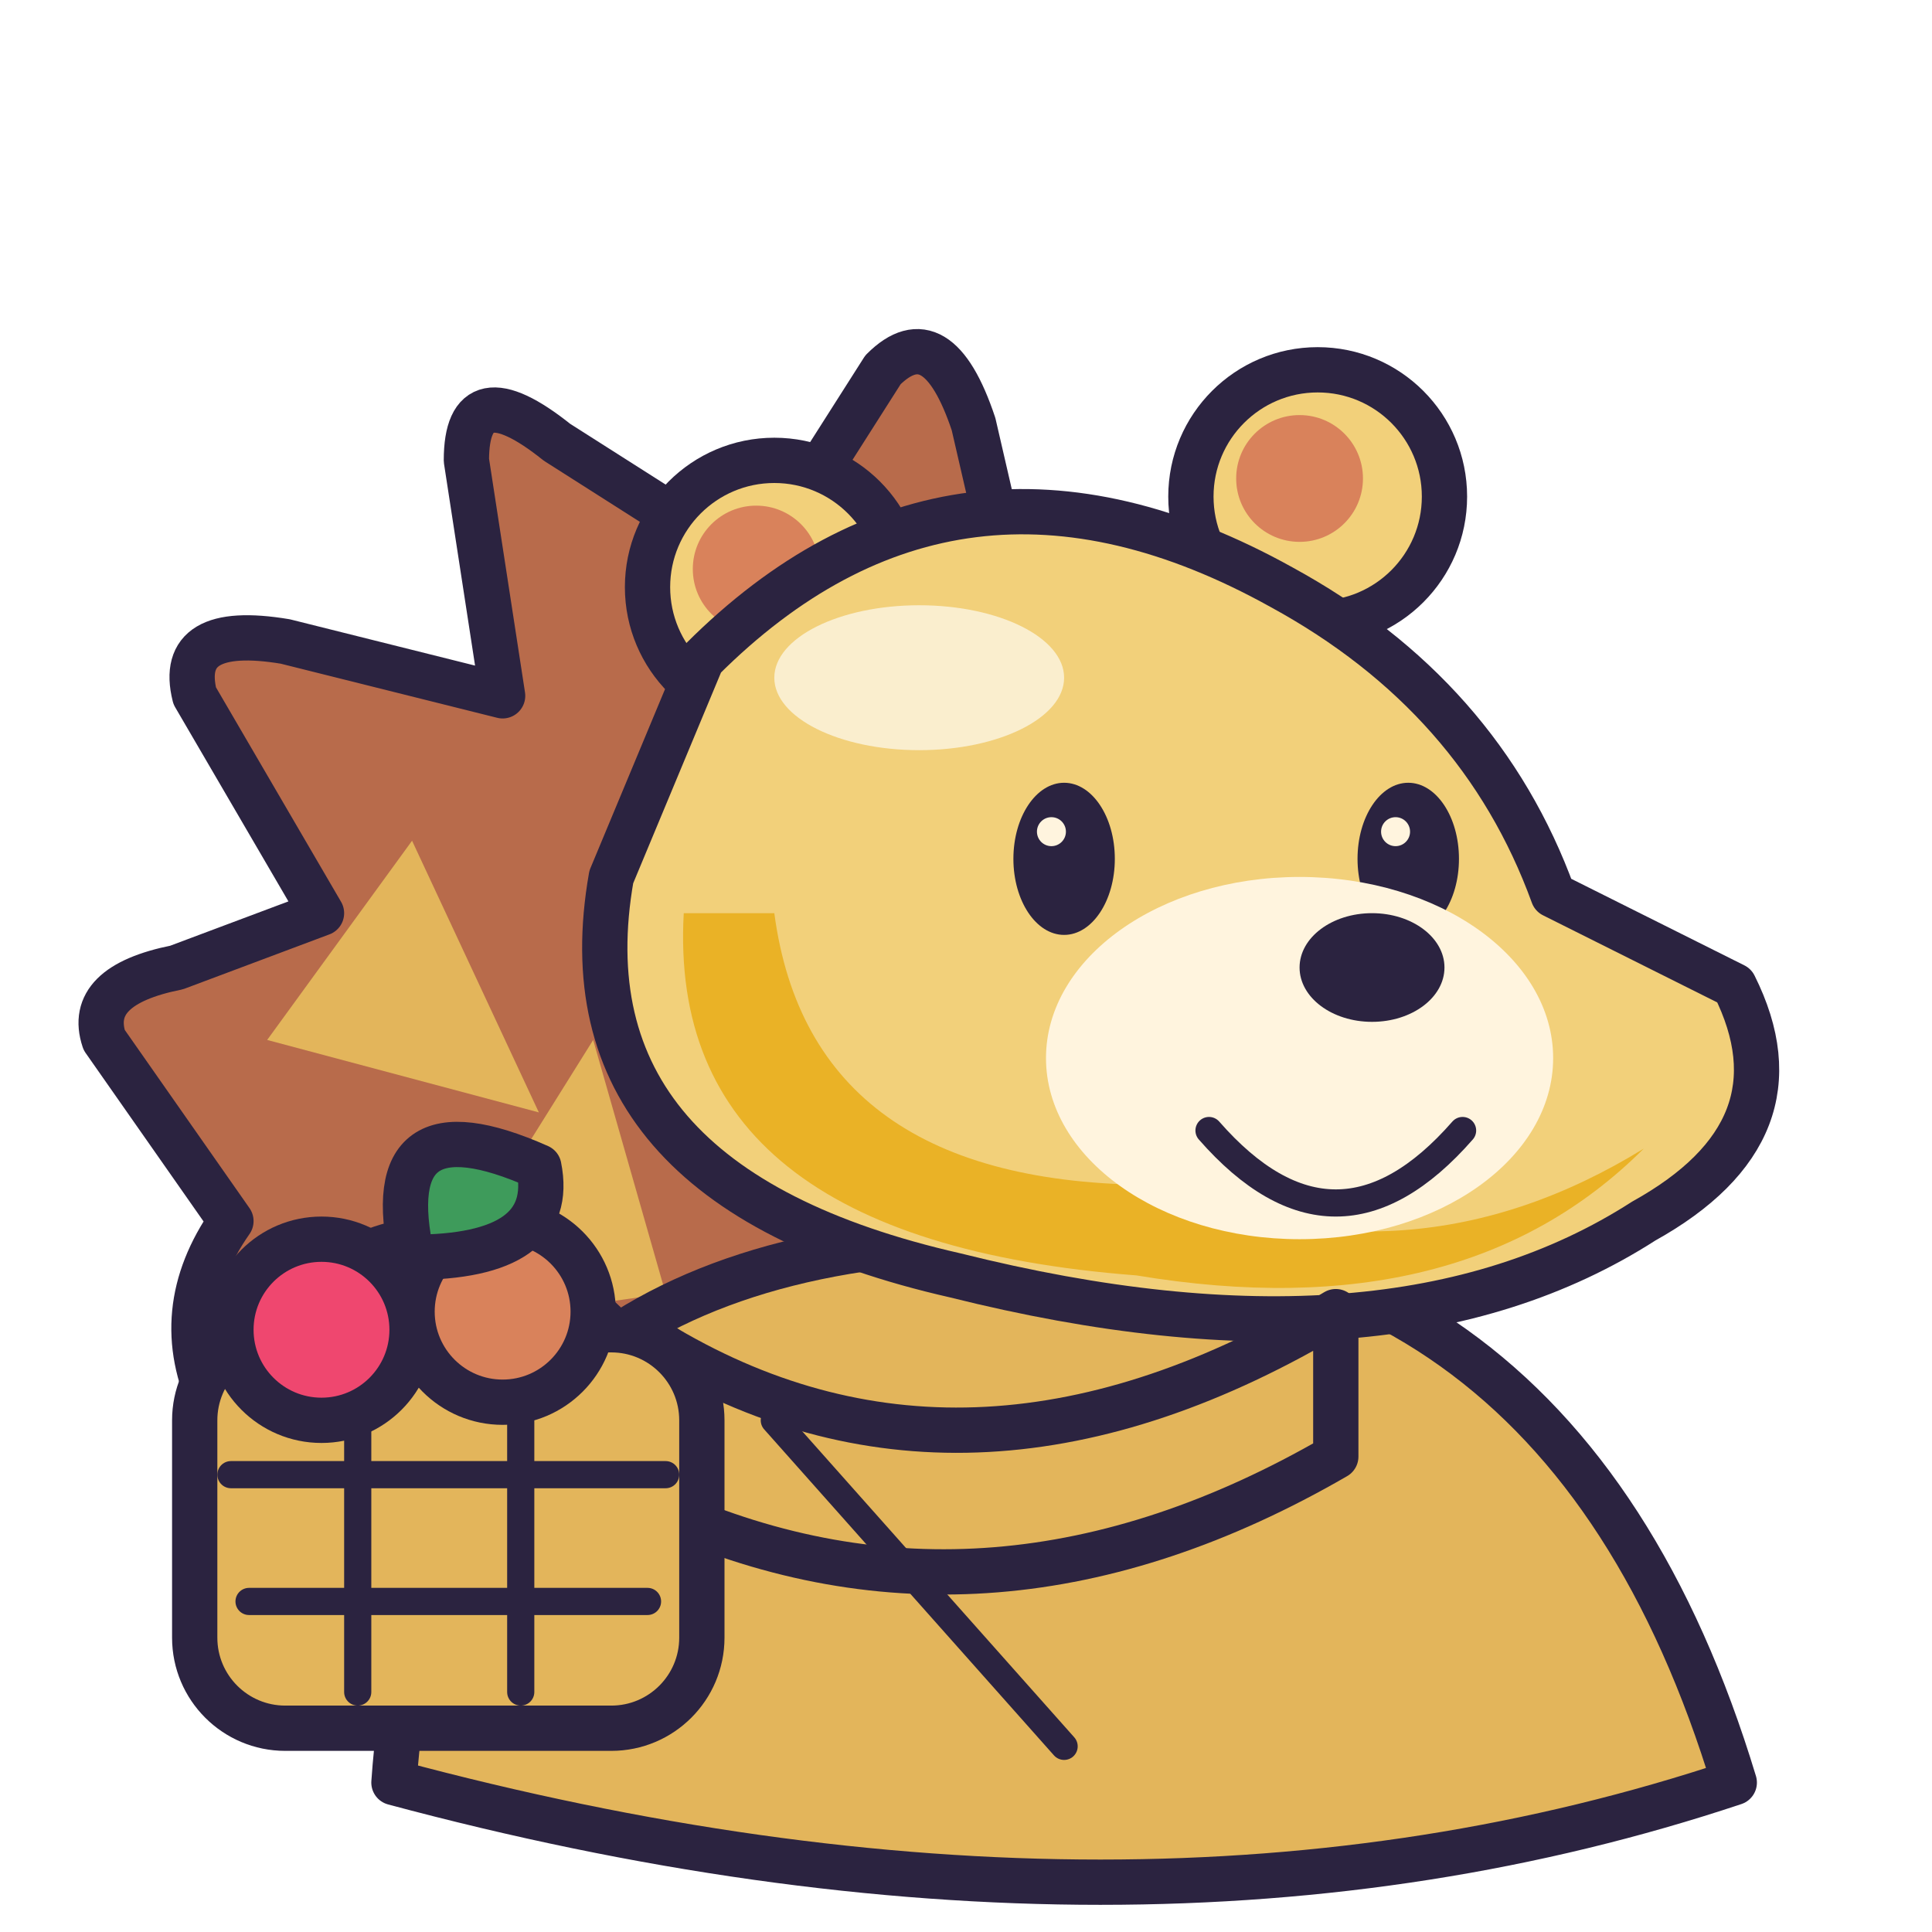
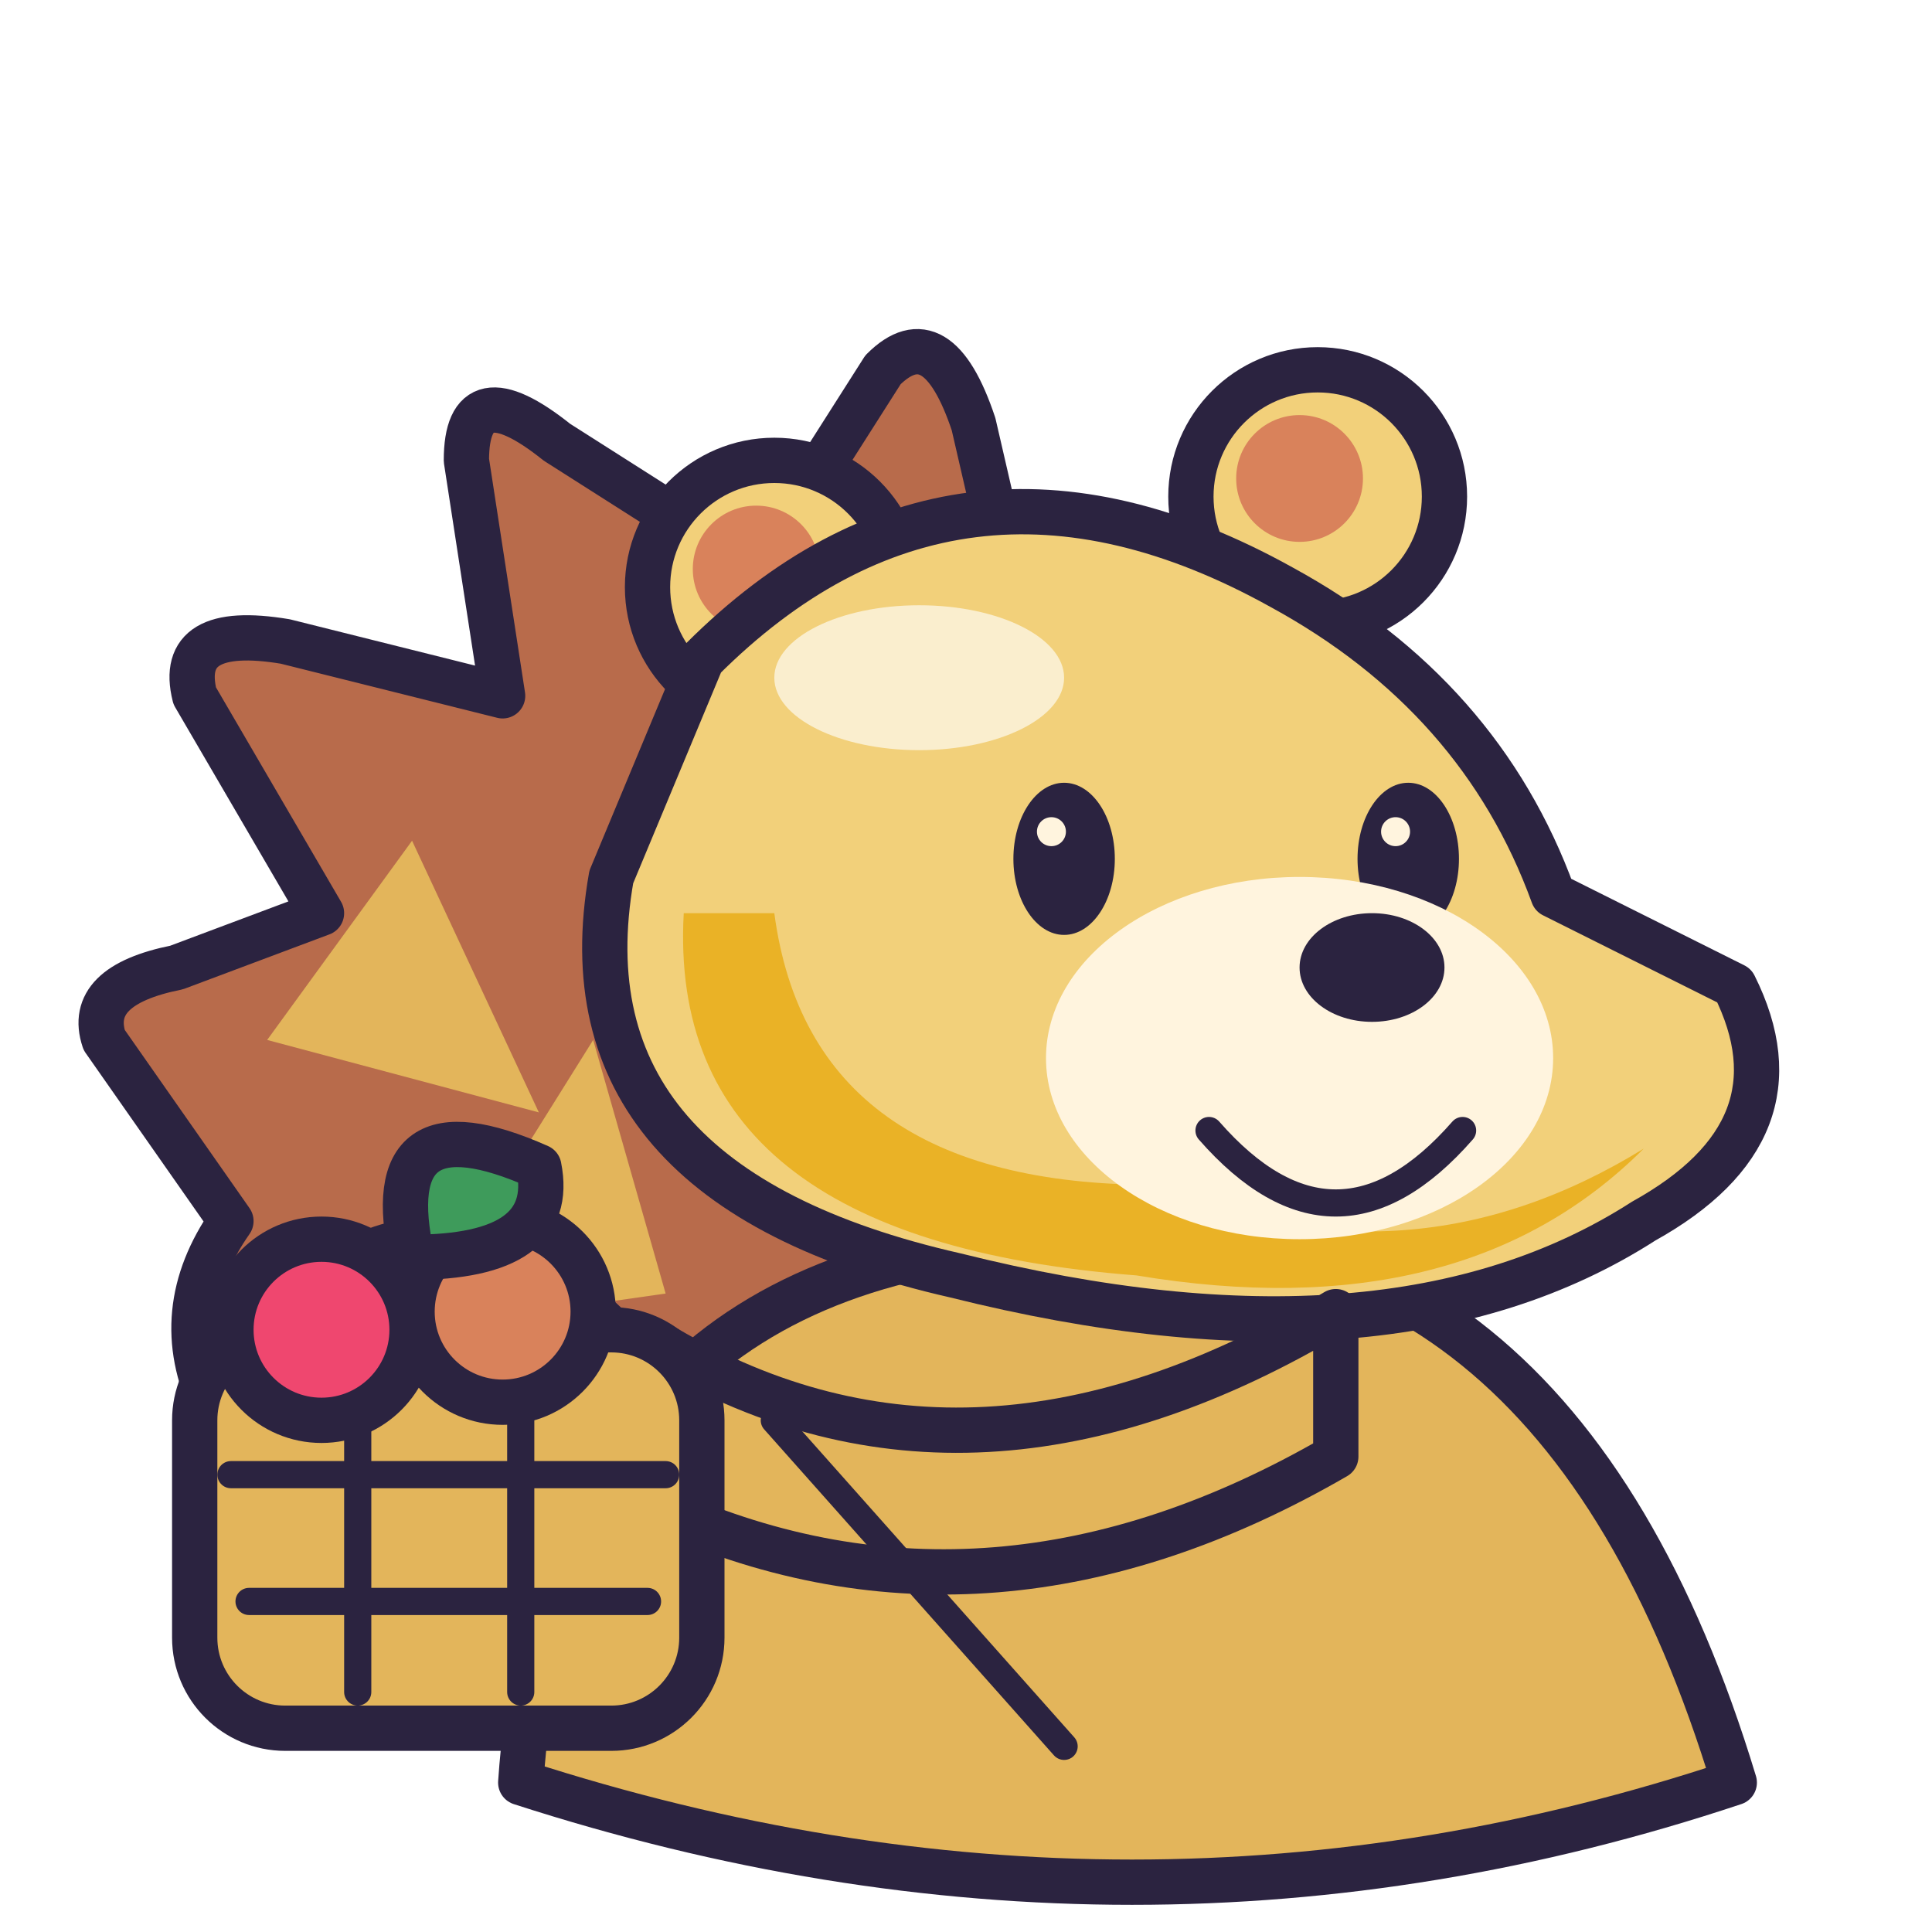
<svg xmlns="http://www.w3.org/2000/svg" version="1.1" viewBox="0 0 512 512" fill="none" stroke="#2B2340" stroke-width="12" stroke-linecap="round" stroke-linejoin="round">
  <g transform="translate(-30 -70) scale(4.8)" stroke-width="2.5">
    <g id="tail">
      <path d="M29 103 Q12 92 19 82 L12 72 Q11 69 16 68 L24 65 L17 53 Q16 49 22 50 L34 53 L32 40 Q32 35 37 39 L48 46 L55 35 Q58 32 60 38 L63 51 Q85 63 82 91Z" fill="#B86B4B" />
      <path d="M21 72L36 76L29 61M29 88L43 86L39 72" fill="#E3B55B" stroke="none" />
    </g>
    <g id="bust">
-       <path d="M28 113Q30 84 60 83Q92 80 102 113Q69 124 28 113Z" fill="#E3B55B" />
+       <path d="M35 113Q37 84 65 83Q92 80 102 113Q69 124 35 113Z" fill="#E3B55B" />
    </g>
    <g id="head">
      <ellipse cx="49" cy="47" rx="7" ry="7" fill="#F2D07A" />
      <ellipse cx="79" cy="42" rx="7" ry="7" fill="#F2D07A" />
      <ellipse cx="48" cy="46" rx="3.5" ry="3.5" fill="#D9825B" stroke="none" />
      <ellipse cx="78" cy="41" rx="3.5" ry="3.5" fill="#D9825B" stroke="none" />
      <path d="M45 51Q59 37 77 47Q88 53 92 64L102 69Q106 77 97 82Q83 91 59 85Q37 80 40 63Z" fill="#F2D07A" />
      <path d="M44 65Q43 83 69 85Q87 88 97 78Q84 86 70 80Q51 80 49 65Z" fill="#EAB226" stroke="none" />
      <ellipse cx="57" cy="52" rx="8" ry="4" fill="#FAEECE" stroke="none" />
      <ellipse cx="65" cy="62" rx="2.8" ry="4.2" fill="#2B2340" stroke="none" />
      <ellipse cx="64.3" cy="60.5" rx="0.8" ry="0.8" fill="#FFF4DE" stroke="none" />
      <ellipse cx="84" cy="62" rx="2.8" ry="4.2" fill="#2B2340" stroke="none" />
      <ellipse cx="83.3" cy="60.5" rx="0.8" ry="0.8" fill="#FFF4DE" stroke="none" />
      <ellipse cx="78" cy="73" rx="14" ry="10" fill="#FFF4DE" stroke="none" />
      <ellipse cx="82" cy="68" rx="4" ry="3" fill="#2B2340" stroke="none" />
      <path d="M73 77Q80 85 87 77" fill="none" stroke="#2B2340" stroke-width="1.5" />
    </g>
    <g id="clothing">
      <path d="M43 89Q60 99 80 87L80 95Q61 106 43 98Z" fill="#E3B55B" />
      <path d="M49 93L65 111" fill="none" stroke="#2B2340" stroke-width="1.5" />
    </g>
    <g id="headwear" />
    <g id="basket">
      <path d="M21 88Q30 78 40 88" fill="none" />
      <rect x="17" y="88" width="28" height="22" rx="5" fill="#E3B55B" />
      <path d="M19 96H43M20 103H42M26 90V108M35 90V108" fill="none" stroke="#2B2340" stroke-width="1.5" />
      <ellipse cx="24" cy="88" rx="5" ry="5" fill="#EF476F" />
      <ellipse cx="34" cy="87" rx="5" ry="5" fill="#D9825B" />
      <path d="M29 84Q27 75 36 79Q37 84 29 84Z" fill="#3E9B5B" />
    </g>
  </g>
</svg>
